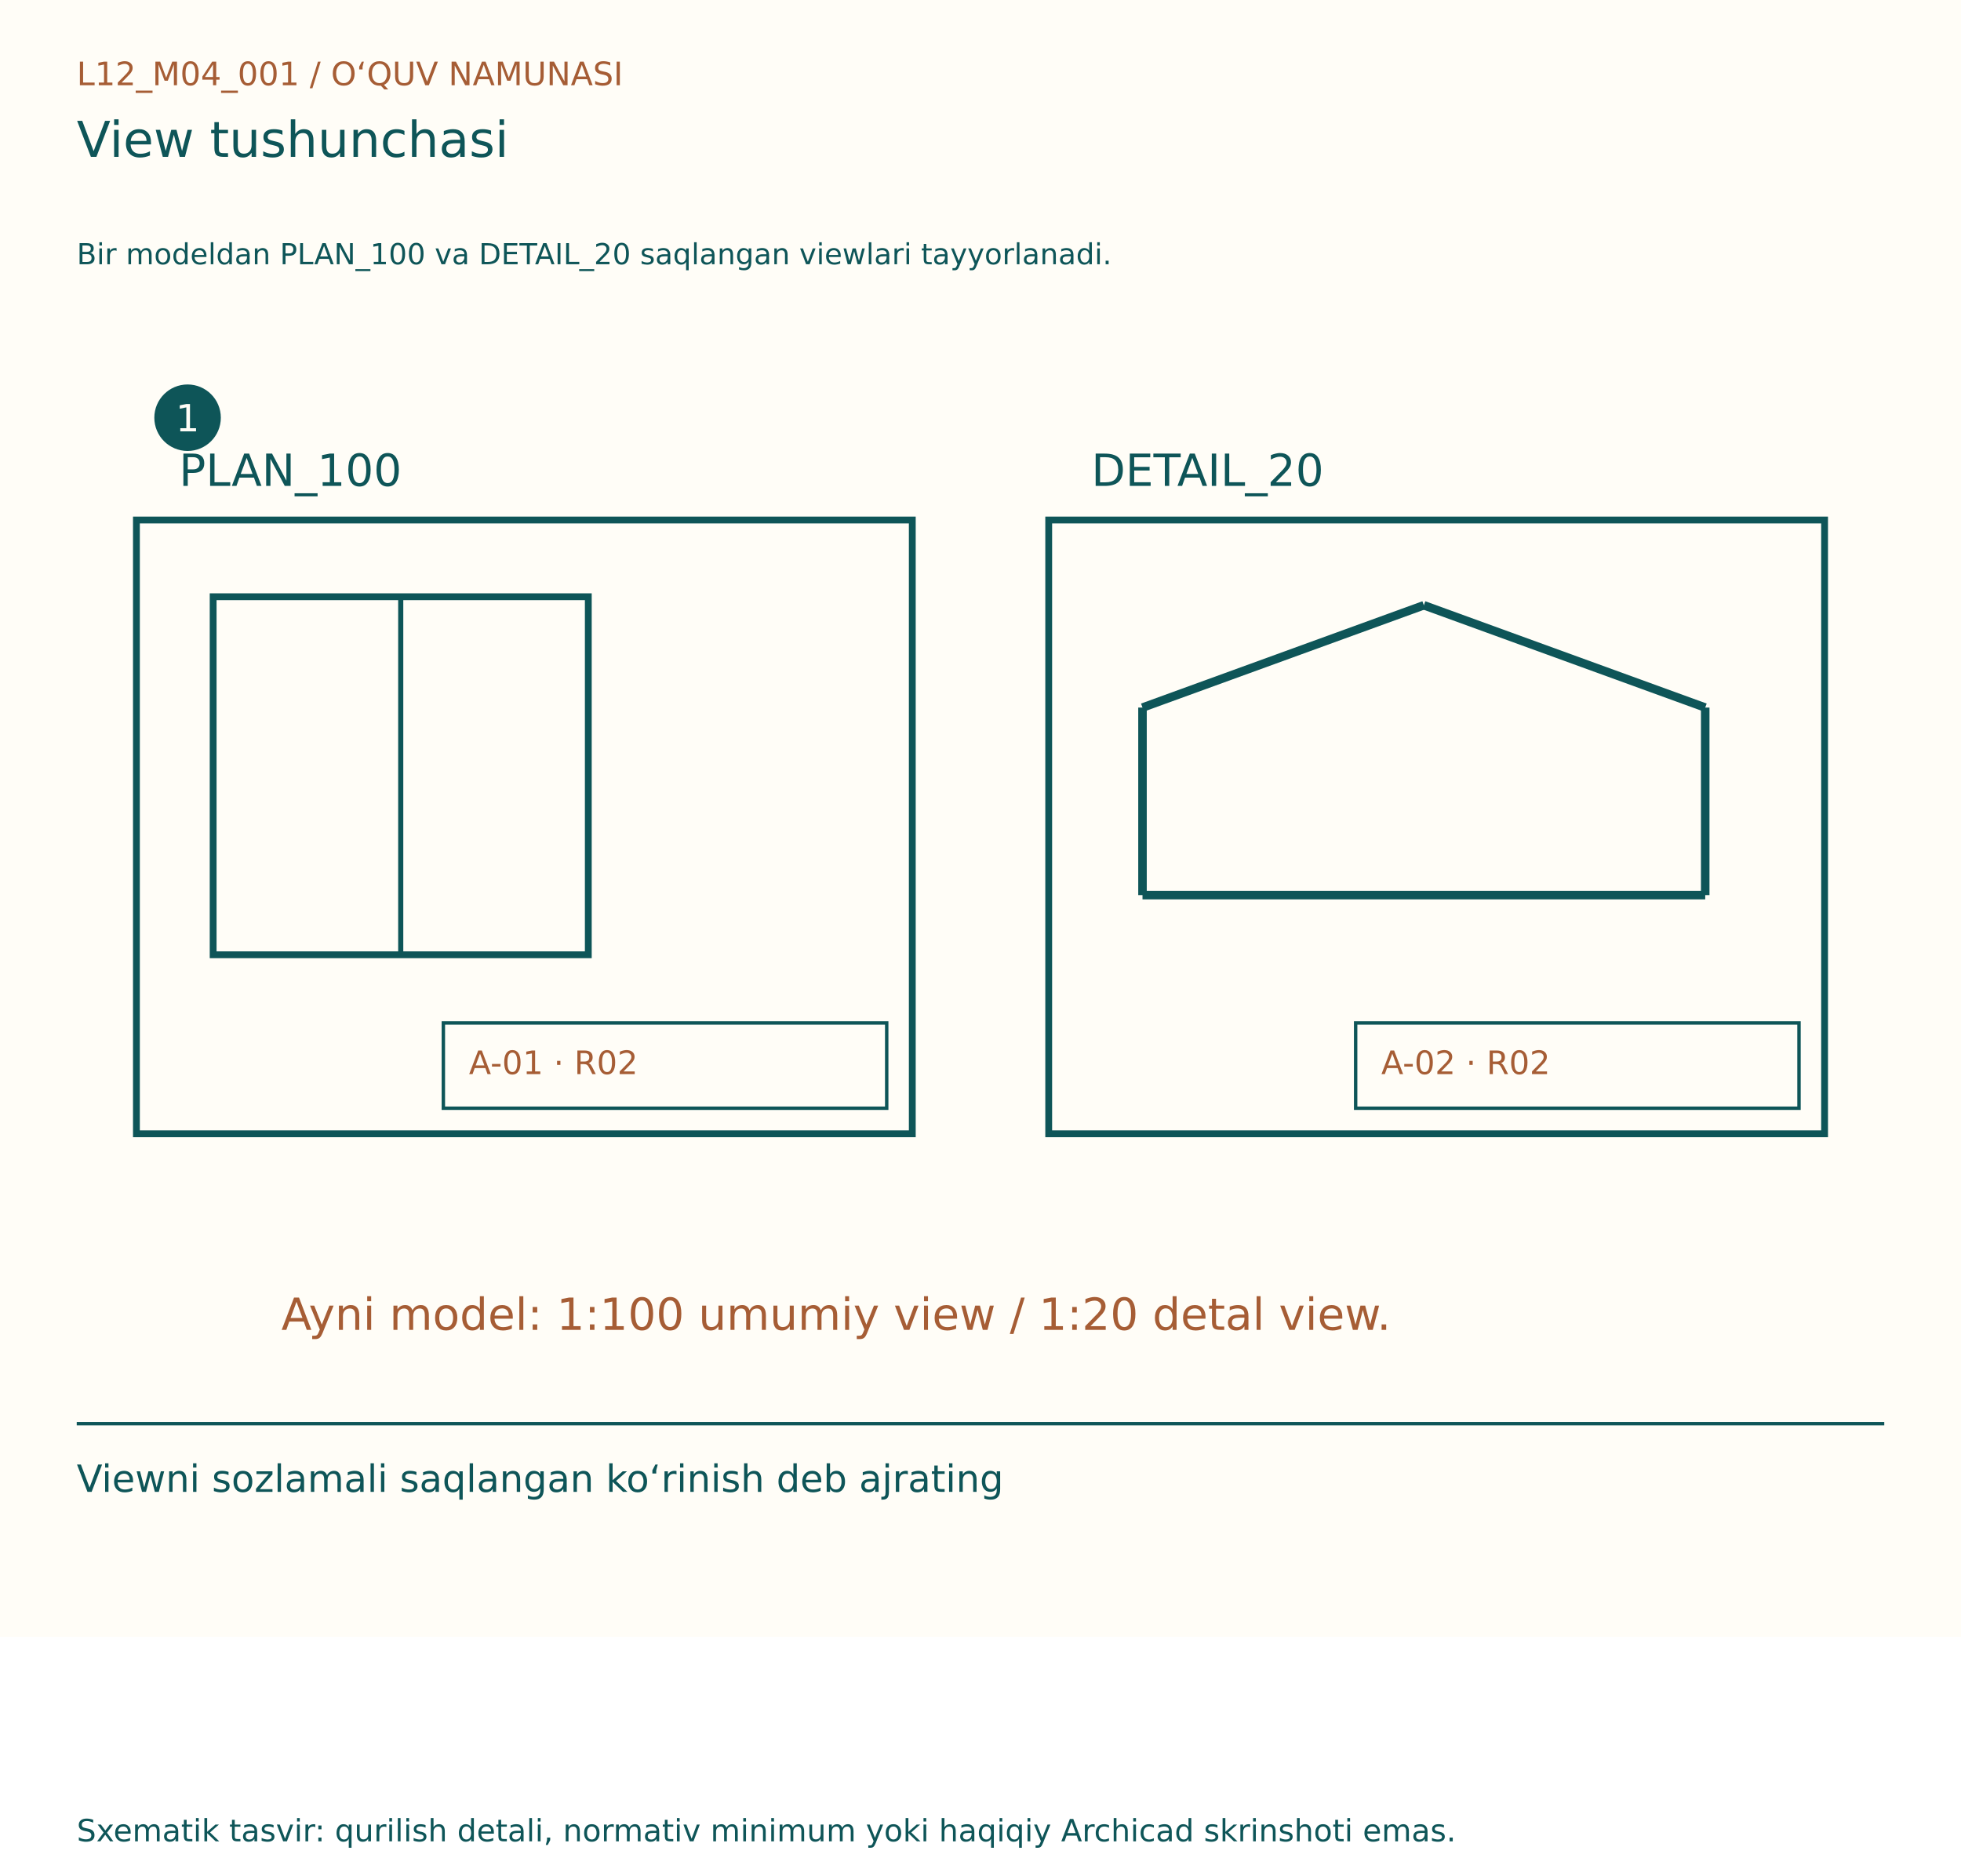
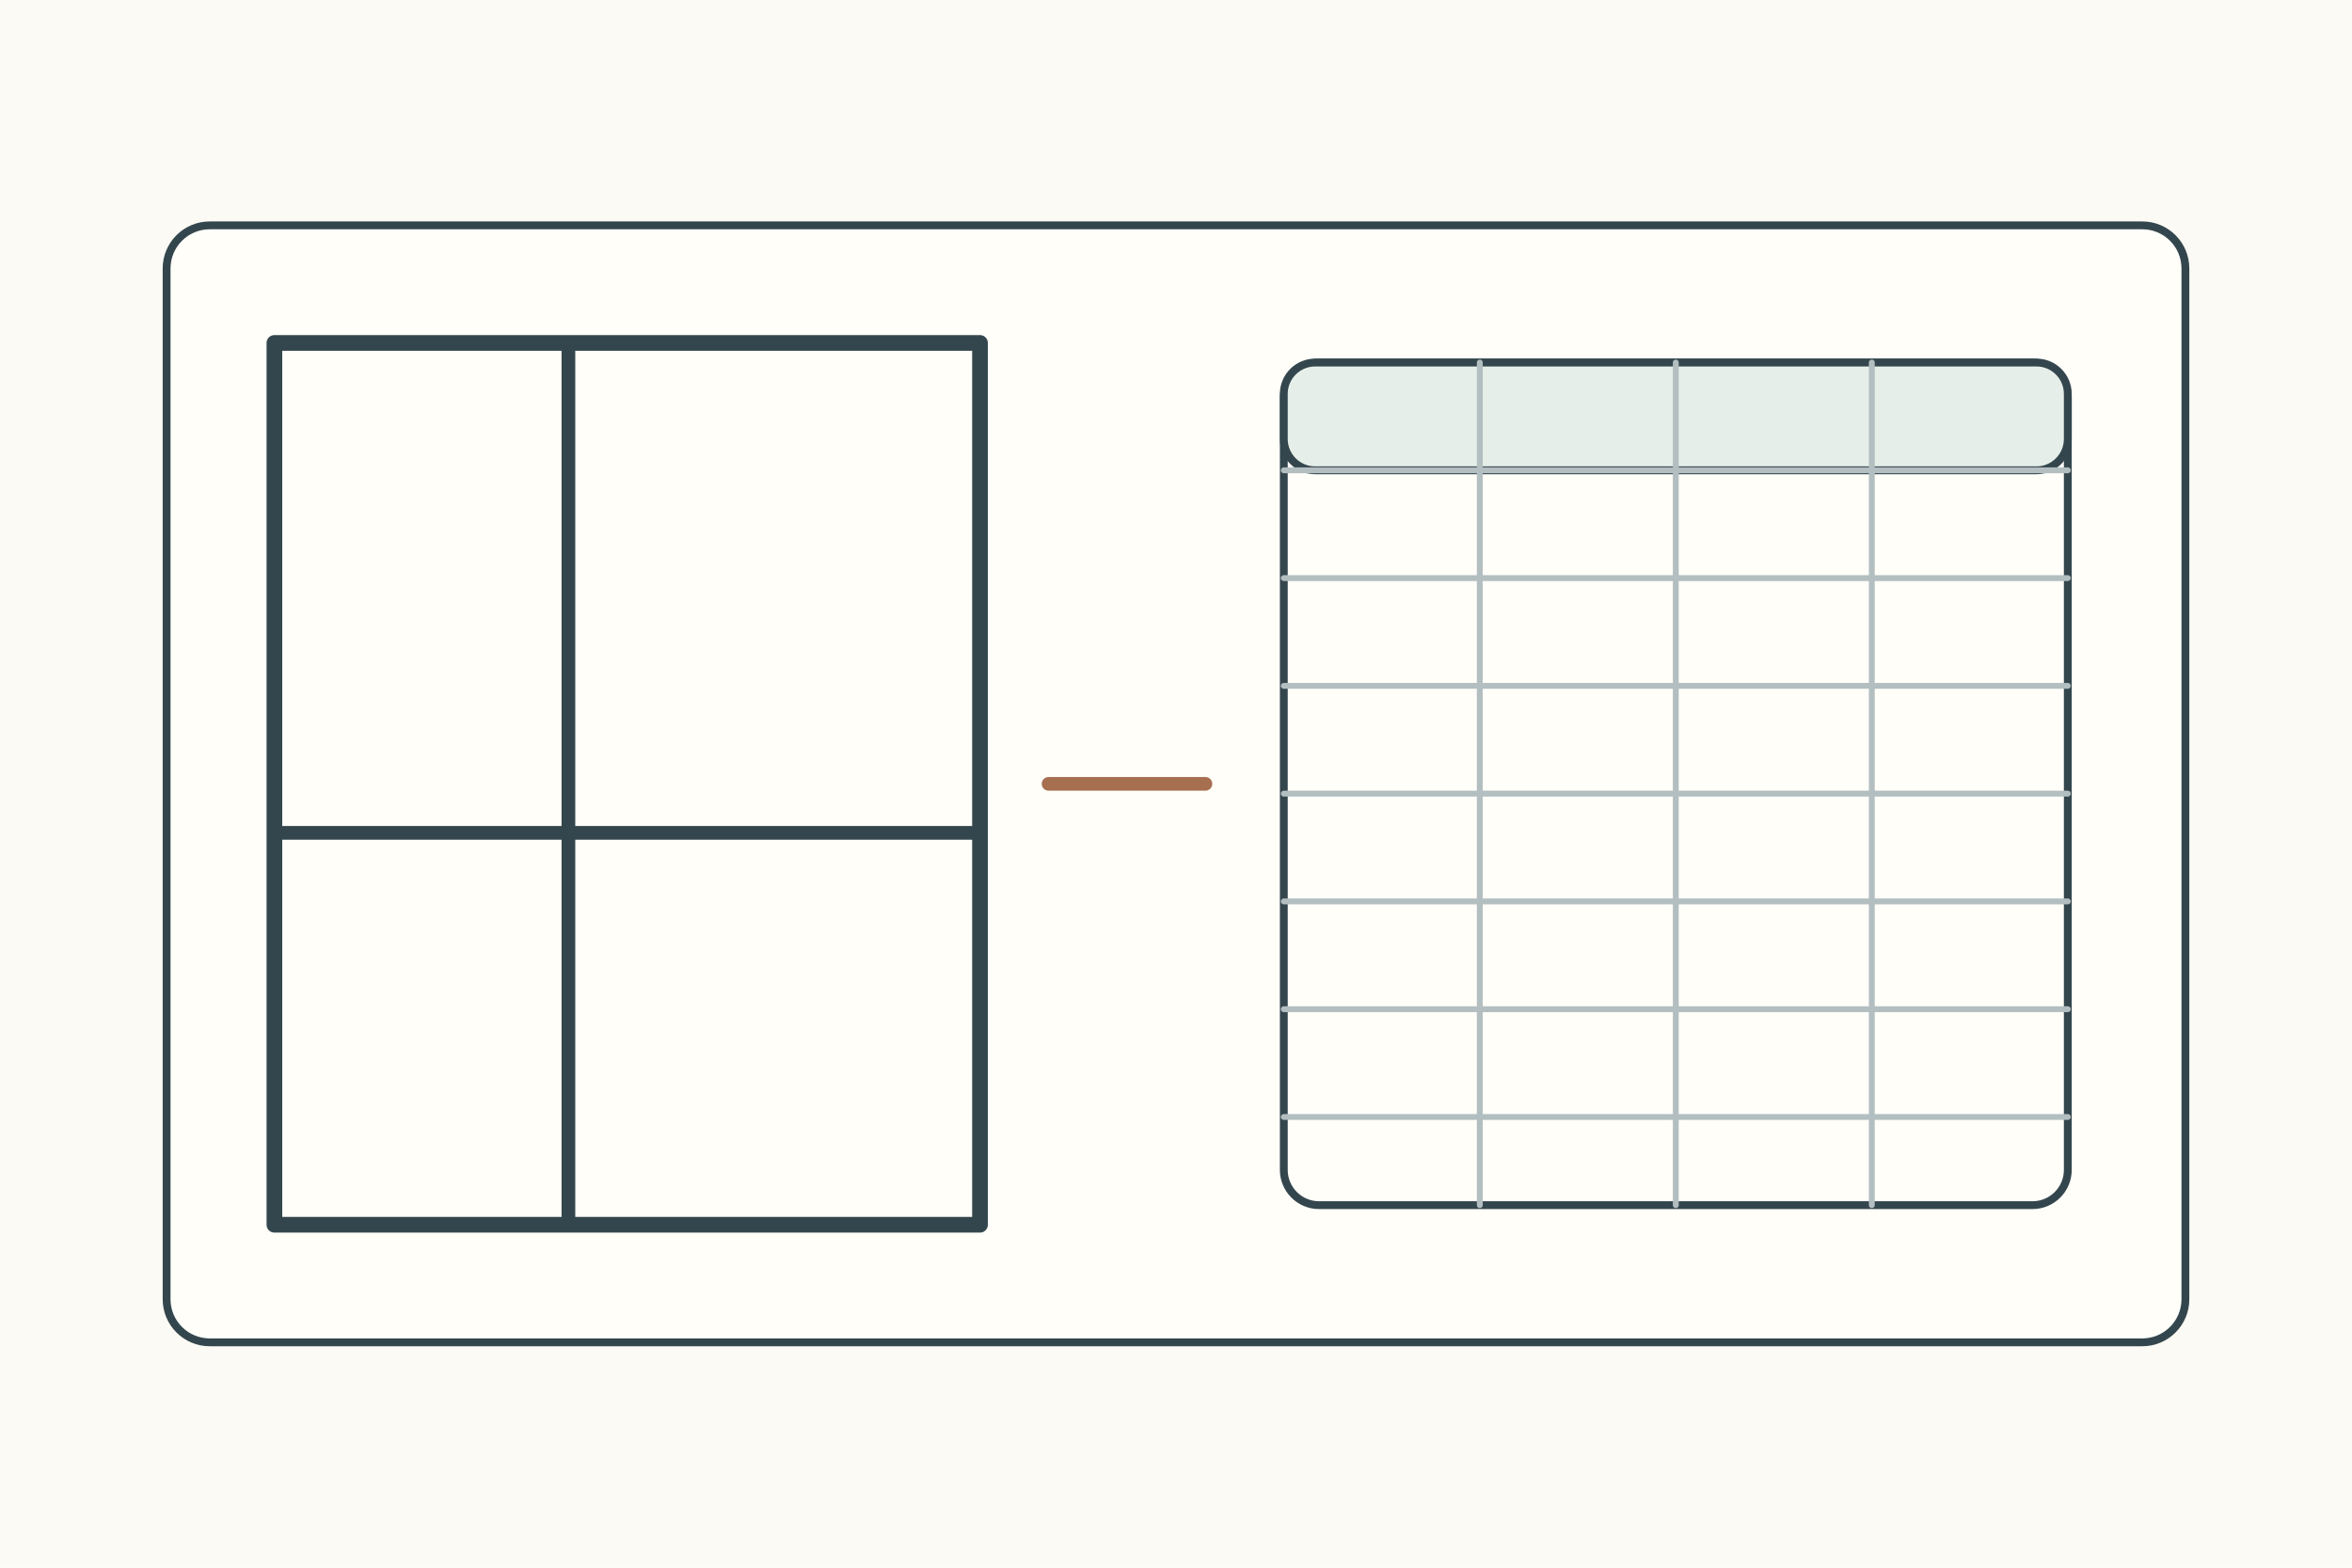
- <svg xmlns="http://www.w3.org/2000/svg" width="1150" height="1100" viewBox="0 0 1150 1100">
-   <rect width="1150" height="960" fill="#FFFDF7" />
-   <g font-family="DejaVu Sans, Segoe UI, sans-serif">
-     <text x="45" y="50" font-size="19" fill="#A65D35">L12_M04_001  /  O‘QUV NAMUNASI</text>
-     <text x="45" y="92" font-size="29" fill="#0E5558">View tushunchasi</text>
-     <text x="45" y="155" font-size="17" fill="#0E5558">Bir modeldan PLAN_100 va DETAIL_20 saqlangan viewlari tayyorlanadi.</text>
-     <g transform="translate(0,80)">
-       <rect x="80" y="225" width="455" height="360" fill="#FFFDF7" stroke="#0E5558" stroke-width="4" />
-       <text x="105" y="205" font-size="26" fill="#0E5558">PLAN_100</text>
-       <rect x="125" y="270" width="220" height="210" fill="#FFFDF7" stroke="#0E5558" stroke-width="4" />
-       <line x1="235" y1="270" x2="235" y2="480" stroke="#0E5558" stroke-width="3" />
-       <rect x="260" y="520" width="260" height="50" fill="#FFFDF7" stroke="#0E5558" stroke-width="2" />
-       <text x="275" y="550" font-size="19" fill="#A65D35">A-01 · R02</text>
-       <rect x="615" y="225" width="455" height="360" fill="#FFFDF7" stroke="#0E5558" stroke-width="4" />
-       <text x="640" y="205" font-size="26" fill="#0E5558">DETAIL_20</text>
-       <line x1="670" y1="445" x2="1000" y2="445" stroke="#0E5558" stroke-width="5" />
-       <line x1="670" y1="445" x2="670" y2="335" stroke="#0E5558" stroke-width="5" />
-       <line x1="670" y1="335" x2="835" y2="275" stroke="#0E5558" stroke-width="5" />
-       <line x1="835" y1="275" x2="1000" y2="335" stroke="#0E5558" stroke-width="5" />
-       <line x1="1000" y1="335" x2="1000" y2="445" stroke="#0E5558" stroke-width="5" />
-       <rect x="795" y="520" width="260" height="50" fill="#FFFDF7" stroke="#0E5558" stroke-width="2" />
-       <text x="810" y="550" font-size="19" fill="#A65D35">A-02 · R02</text>
-       <text x="165" y="700" font-size="26" fill="#A65D35">Ayni model: 1:100 umumiy view / 1:20 detal view.</text>
-       <circle cx="110" cy="165" r="18" fill="#0E5558" stroke="#0E5558" stroke-width="3" />
-       <text x="103" y="173" font-size="22" fill="#FFFDF7">1</text>
+ <svg xmlns="http://www.w3.org/2000/svg" width="1200" height="800">
+   <rect width="1200" height="800" fill="#fbfaf4" />
+   <g stroke="#34464d" stroke-width="4" fill="none" stroke-linecap="round" stroke-linejoin="round">
+     <g transform="translate(85 115)">
+       <rect width="1030" height="570" rx="22" fill="#fffef9" />
+       <rect x="55" y="60" width="360" height="450" fill="#fffef9" stroke-width="8" />
+       <path d="M205 60v450M55 310h360" stroke-width="7" />
+       <path d="M450 285h80" stroke="#a66f50" stroke-width="7" />
+       <rect x="570" y="70" width="400" height="430" rx="18" fill="#fffef9" />
+       <rect x="570" y="70" width="400" height="55" rx="16" fill="#e5eee8" />
+       <path d="M670 70v430M770 70v430M870 70v430M570 125h400M570 180h400M570 235h400M570 290h400M570 345h400M570 400h400M570 455h400" stroke="#b3bec1" stroke-width="3" />
    </g>
-     <line x1="45" y1="835" x2="1105" y2="835" stroke="#0E5558" stroke-width="2" />
-     <text x="45" y="875" font-size="22" fill="#0E5558">Viewni sozlamali saqlangan ko‘rinish deb ajrating</text>
-     <text x="45" y="1080" font-size="18" fill="#0E5558">Sxematik tasvir: qurilish detali, normativ minimum yoki haqiqiy Archicad skrinshoti emas.</text>
  </g>
</svg>
